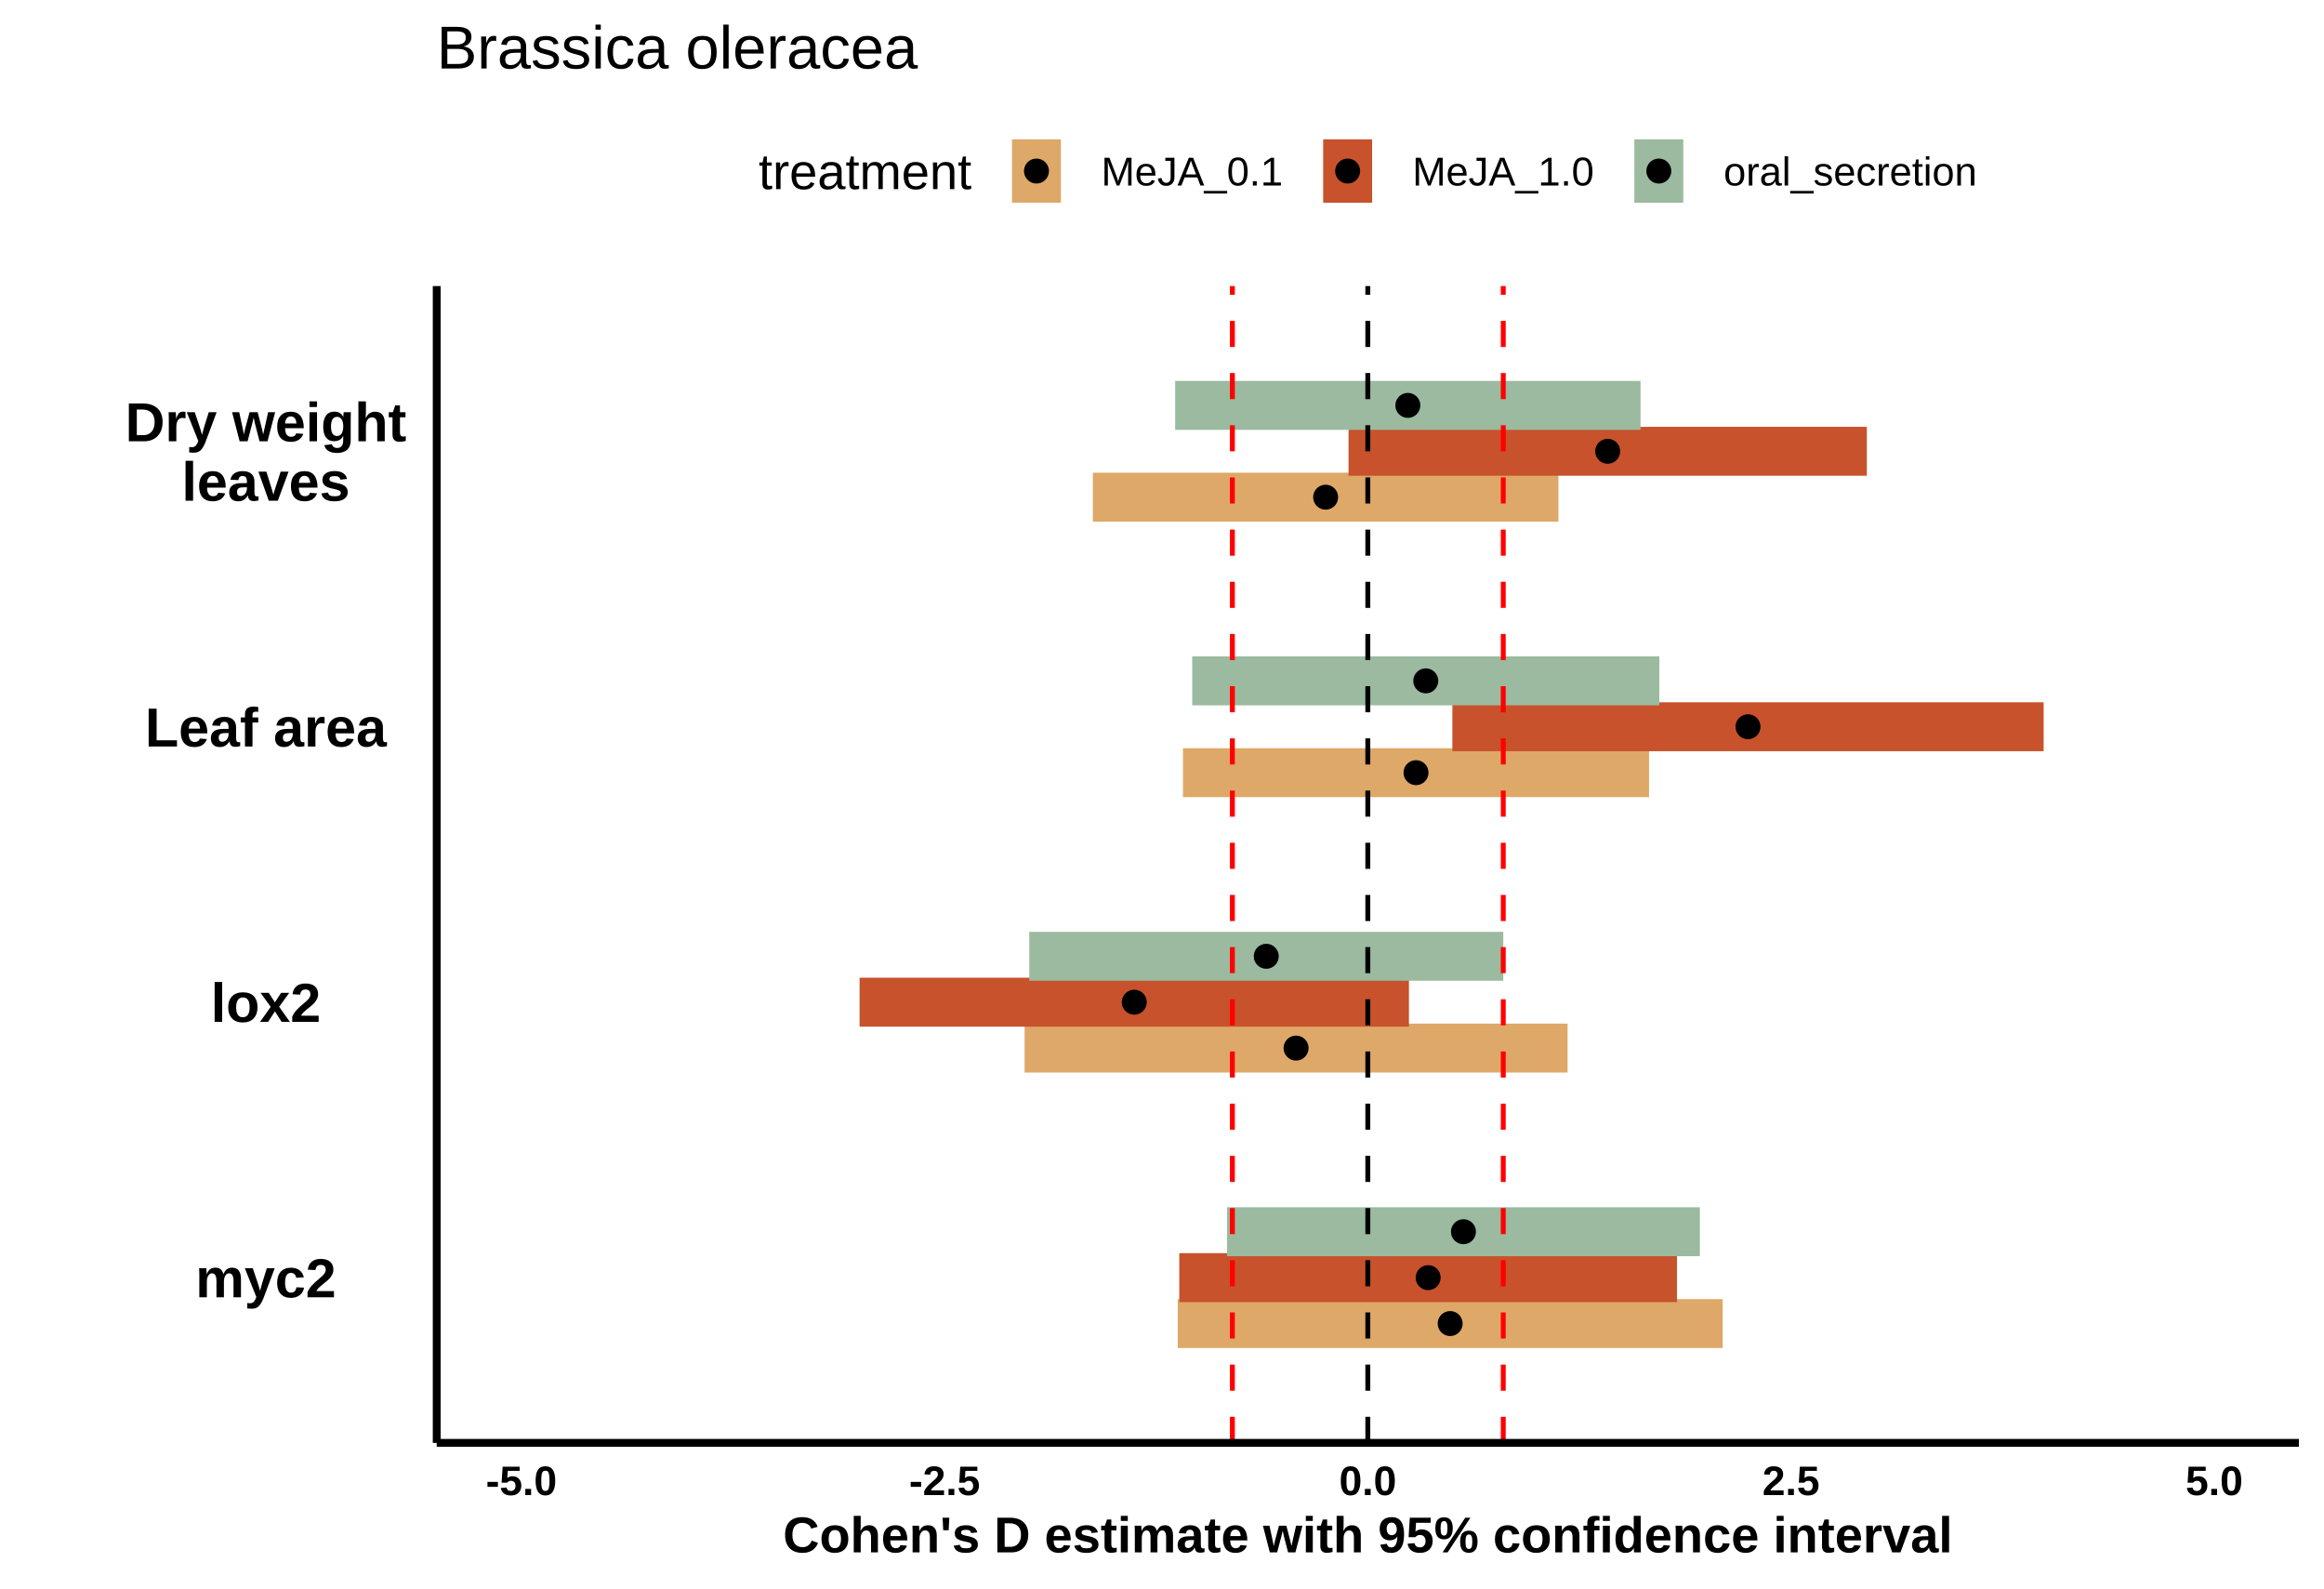
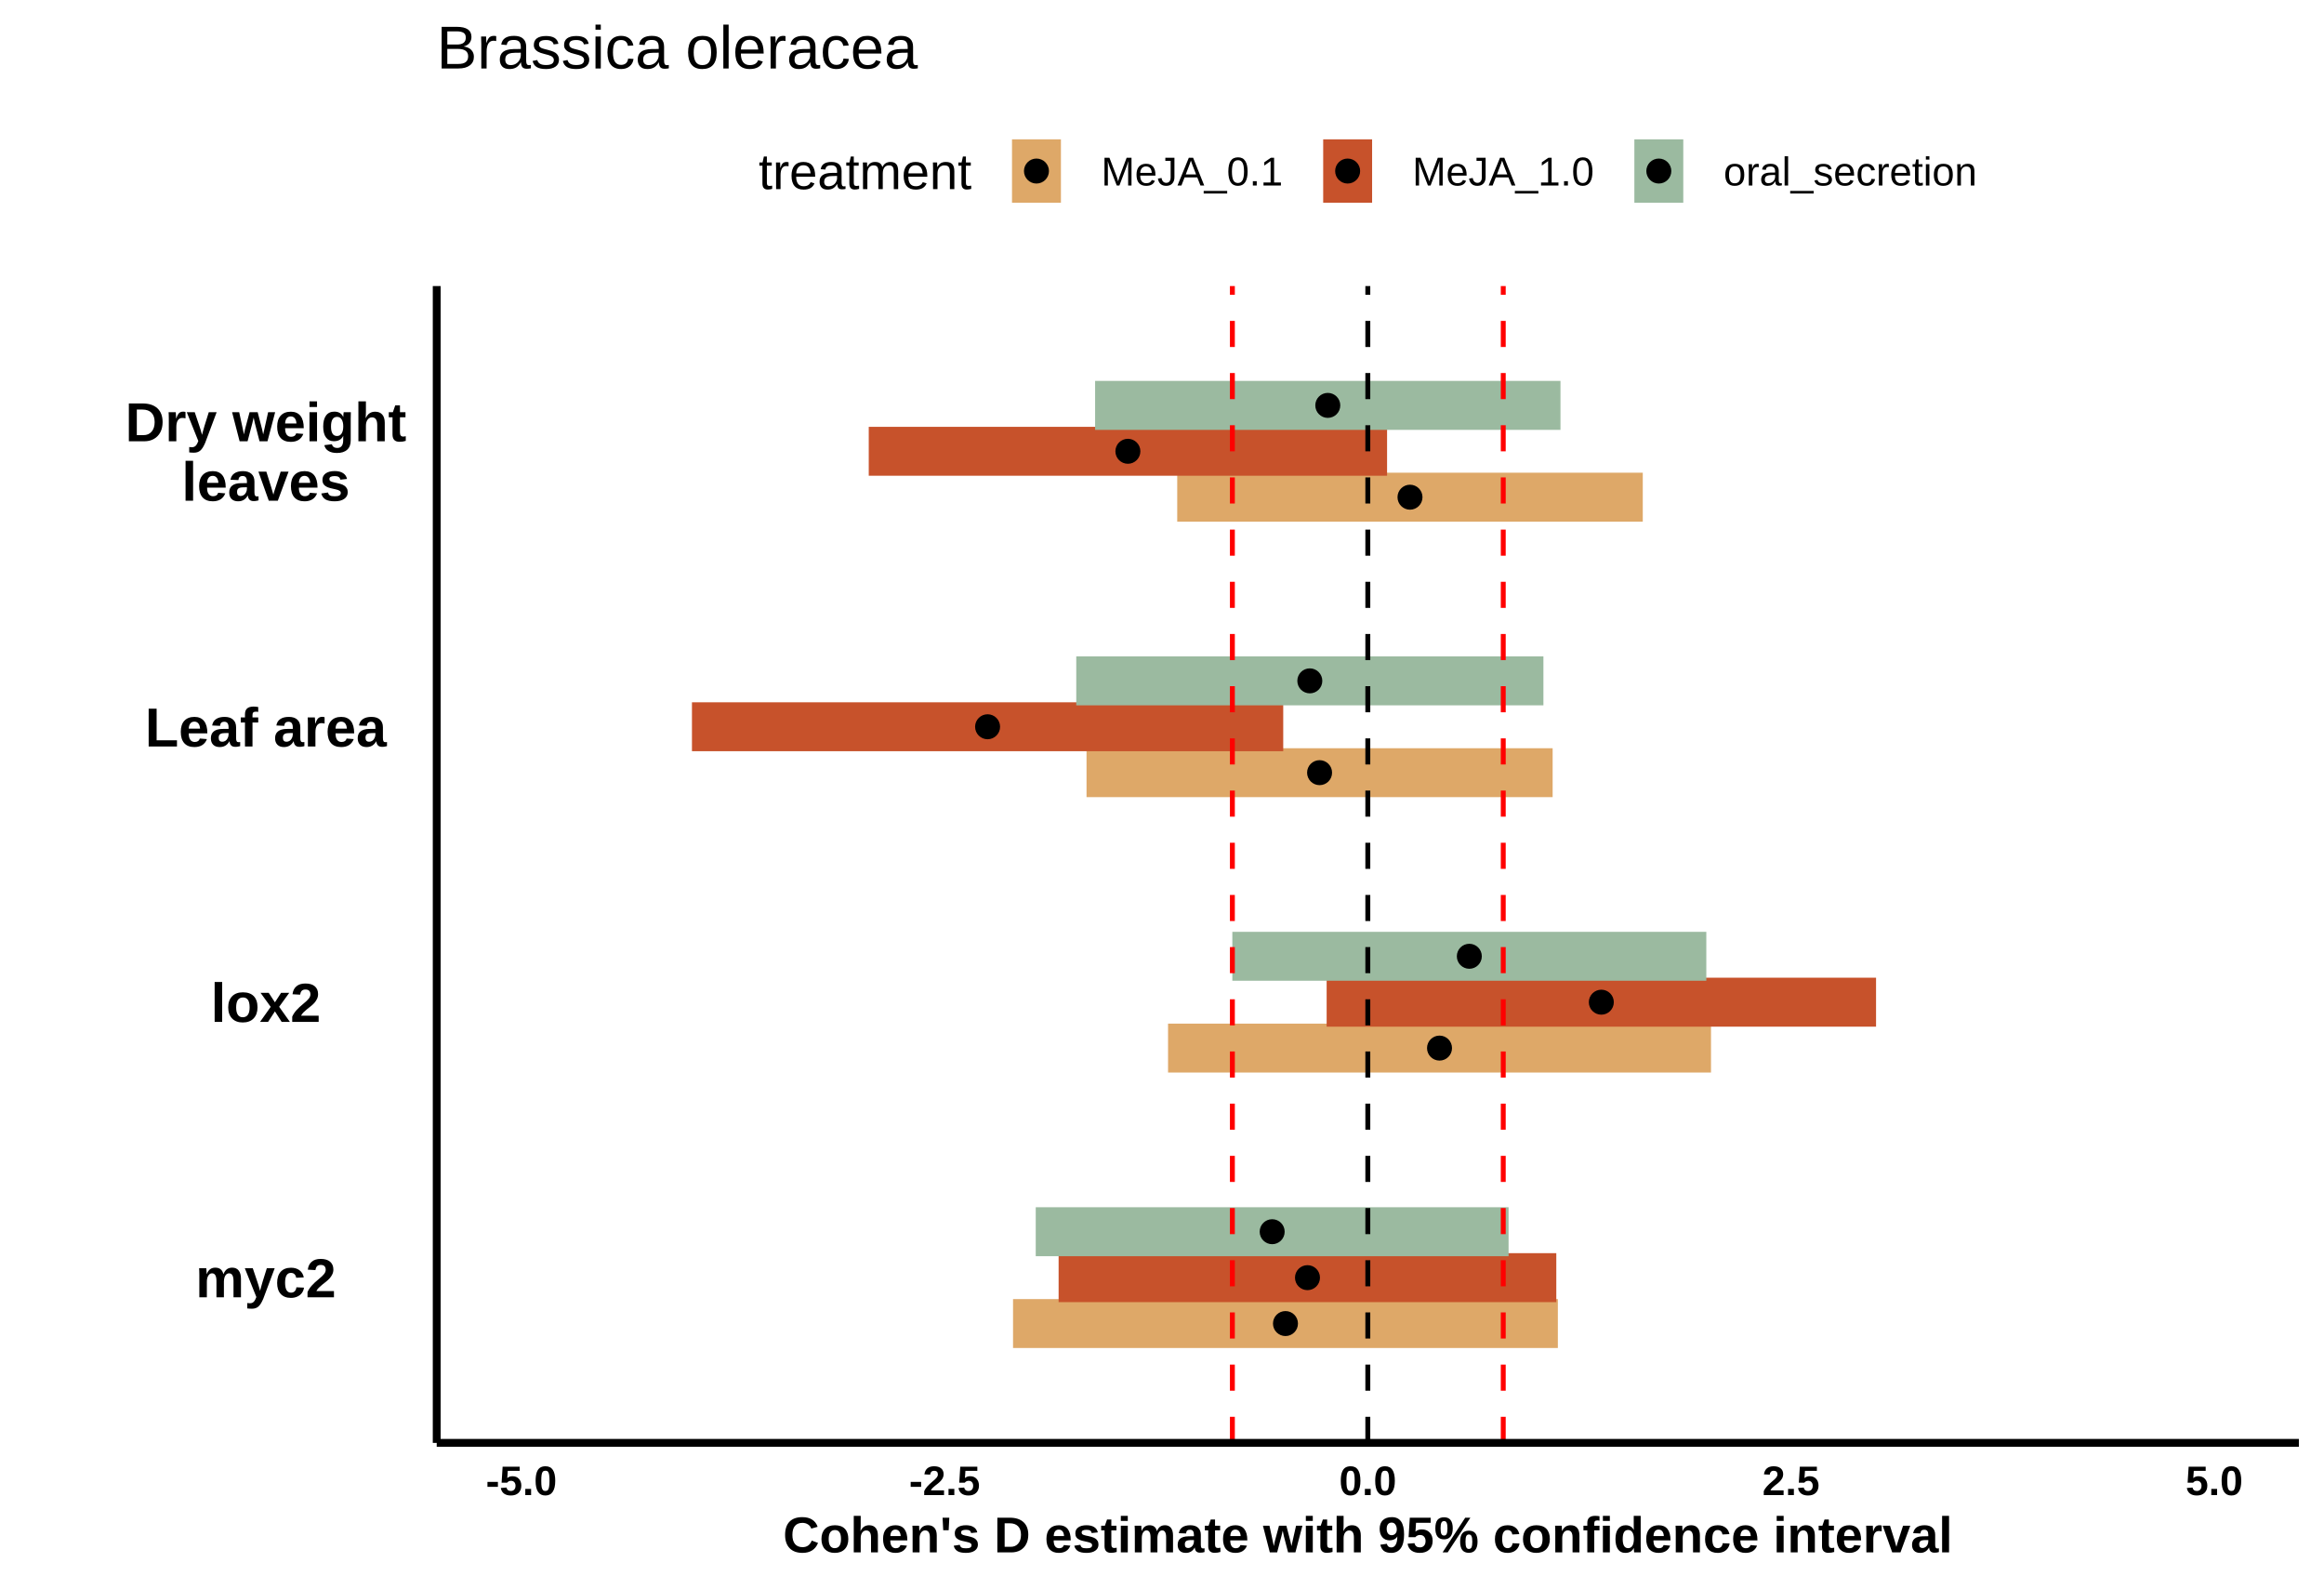
<svg xmlns="http://www.w3.org/2000/svg" class="svglite" width="506.88pt" height="346.32pt" viewBox="0 0 506.88 346.32">
  <defs>
    <style type="text/css">
    .svglite line, .svglite polyline, .svglite polygon, .svglite path, .svglite rect, .svglite circle {
      fill: none;
      stroke: #000000;
      stroke-linecap: round;
      stroke-linejoin: round;
      stroke-miterlimit: 10.00;
    }
    .svglite text {
      white-space: pre;
    }
  </style>
  </defs>
  <rect width="100%" height="100%" style="stroke: none; fill: none;" />
  <defs>
    <clipPath id="cpMC4wMHw1MDYuODh8MC4wMHwzNDYuMzI=">
      <rect x="0.00" y="0.00" width="506.88" height="346.32" />
    </clipPath>
  </defs>
  <g clip-path="url(#cpMC4wMHw1MDYuODh8MC4wMHwzNDYuMzI=)">
</g>
  <defs>
    <clipPath id="cpOTUuMjV8NTAxLjQwfDYyLjM4fDMxNC42NA==">
      <rect x="95.25" y="62.38" width="406.15" height="252.27" />
    </clipPath>
  </defs>
  <g clip-path="url(#cpOTUuMjV8NTAxLjQwfDYyLjM4fDMxNC42NA==)">
-     <line x1="238.36" y1="108.42" x2="339.90" y2="108.42" style="stroke-width: 10.67; stroke: #DEA868; stroke-linecap: butt;" />
-     <line x1="294.13" y1="98.41" x2="407.17" y2="98.41" style="stroke-width: 10.67; stroke: #C7522B; stroke-linecap: butt;" />
-     <line x1="256.31" y1="88.40" x2="357.81" y2="88.40" style="stroke-width: 10.67; stroke: #9BBAA0; stroke-linecap: butt;" />
-     <line x1="258.01" y1="168.49" x2="359.67" y2="168.49" style="stroke-width: 10.67; stroke: #DEA868; stroke-linecap: butt;" />
-     <line x1="316.77" y1="158.48" x2="445.73" y2="158.48" style="stroke-width: 10.67; stroke: #C7522B; stroke-linecap: butt;" />
-     <line x1="260.03" y1="148.47" x2="361.91" y2="148.47" style="stroke-width: 10.67; stroke: #9BBAA0; stroke-linecap: butt;" />
-     <line x1="223.47" y1="228.55" x2="341.90" y2="228.55" style="stroke-width: 10.67; stroke: #DEA868; stroke-linecap: butt;" />
-     <line x1="187.48" y1="218.54" x2="307.30" y2="218.54" style="stroke-width: 10.67; stroke: #C7522B; stroke-linecap: butt;" />
-     <line x1="224.49" y1="208.53" x2="327.87" y2="208.53" style="stroke-width: 10.67; stroke: #9BBAA0; stroke-linecap: butt;" />
-     <line x1="256.87" y1="288.62" x2="375.71" y2="288.62" style="stroke-width: 10.67; stroke: #DEA868; stroke-linecap: butt;" />
-     <line x1="257.21" y1="278.61" x2="365.76" y2="278.61" style="stroke-width: 10.67; stroke: #C7522B; stroke-linecap: butt;" />
-     <line x1="267.62" y1="268.59" x2="370.75" y2="268.59" style="stroke-width: 10.67; stroke: #9BBAA0; stroke-linecap: butt;" />
+     <line x1="256.76" y1="108.42" x2="358.30" y2="108.42" style="stroke-width: 10.67; stroke: #DEA868; stroke-linecap: butt;" />
+     <line x1="189.48" y1="98.41" x2="302.53" y2="98.41" style="stroke-width: 10.67; stroke: #C7522B; stroke-linecap: butt;" />
+     <line x1="238.85" y1="88.40" x2="340.35" y2="88.40" style="stroke-width: 10.67; stroke: #9BBAA0; stroke-linecap: butt;" />
+     <line x1="236.98" y1="168.49" x2="338.64" y2="168.49" style="stroke-width: 10.67; stroke: #DEA868; stroke-linecap: butt;" />
+     <line x1="150.92" y1="158.48" x2="279.88" y2="158.48" style="stroke-width: 10.67; stroke: #C7522B; stroke-linecap: butt;" />
+     <line x1="234.74" y1="148.47" x2="336.63" y2="148.47" style="stroke-width: 10.67; stroke: #9BBAA0; stroke-linecap: butt;" />
+     <line x1="254.76" y1="228.55" x2="373.18" y2="228.55" style="stroke-width: 10.67; stroke: #DEA868; stroke-linecap: butt;" />
+     <line x1="289.35" y1="218.54" x2="409.18" y2="218.54" style="stroke-width: 10.67; stroke: #C7522B; stroke-linecap: butt;" />
+     <line x1="268.78" y1="208.53" x2="372.16" y2="208.53" style="stroke-width: 10.67; stroke: #9BBAA0; stroke-linecap: butt;" />
+     <line x1="220.95" y1="288.62" x2="339.78" y2="288.62" style="stroke-width: 10.67; stroke: #DEA868; stroke-linecap: butt;" />
+     <line x1="230.89" y1="278.61" x2="339.44" y2="278.61" style="stroke-width: 10.67; stroke: #C7522B; stroke-linecap: butt;" />
+     <line x1="225.90" y1="268.59" x2="329.03" y2="268.59" style="stroke-width: 10.67; stroke: #9BBAA0; stroke-linecap: butt;" />
    <line x1="298.33" y1="314.64" x2="298.33" y2="62.38" style="stroke-width: 1.07; stroke-dasharray: 5.69,5.69; stroke-linecap: butt;" />
    <line x1="327.87" y1="314.64" x2="327.87" y2="62.38" style="stroke-width: 1.07; stroke: #FF0000; stroke-dasharray: 5.69,5.69; stroke-linecap: butt;" />
    <line x1="268.79" y1="314.64" x2="268.79" y2="62.38" style="stroke-width: 1.07; stroke: #FF0000; stroke-dasharray: 5.69,5.69; stroke-linecap: butt;" />
-     <circle cx="289.13" cy="108.42" r="2.37" style="stroke-width: 0.71; fill: #000000;" />
-     <circle cx="350.65" cy="98.41" r="2.37" style="stroke-width: 0.71; fill: #000000;" />
-     <circle cx="307.06" cy="88.40" r="2.37" style="stroke-width: 0.71; fill: #000000;" />
-     <circle cx="308.84" cy="168.49" r="2.37" style="stroke-width: 0.71; fill: #000000;" />
-     <circle cx="381.25" cy="158.48" r="2.37" style="stroke-width: 0.71; fill: #000000;" />
-     <circle cx="310.97" cy="148.47" r="2.37" style="stroke-width: 0.71; fill: #000000;" />
-     <circle cx="282.68" cy="228.55" r="2.37" style="stroke-width: 0.71; fill: #000000;" />
-     <circle cx="247.39" cy="218.54" r="2.37" style="stroke-width: 0.71; fill: #000000;" />
-     <circle cx="276.18" cy="208.53" r="2.37" style="stroke-width: 0.71; fill: #000000;" />
-     <circle cx="316.29" cy="288.62" r="2.37" style="stroke-width: 0.71; fill: #000000;" />
-     <circle cx="311.49" cy="278.61" r="2.37" style="stroke-width: 0.71; fill: #000000;" />
-     <circle cx="319.19" cy="268.59" r="2.37" style="stroke-width: 0.71; fill: #000000;" />
+     <circle cx="307.53" cy="108.42" r="2.37" style="stroke-width: 0.71; fill: #000000;" />
+     <circle cx="246.00" cy="98.41" r="2.37" style="stroke-width: 0.71; fill: #000000;" />
+     <circle cx="289.60" cy="88.40" r="2.37" style="stroke-width: 0.71; fill: #000000;" />
+     <circle cx="287.81" cy="168.49" r="2.37" style="stroke-width: 0.71; fill: #000000;" />
+     <circle cx="215.40" cy="158.48" r="2.37" style="stroke-width: 0.71; fill: #000000;" />
+     <circle cx="285.68" cy="148.47" r="2.37" style="stroke-width: 0.71; fill: #000000;" />
+     <circle cx="313.97" cy="228.55" r="2.37" style="stroke-width: 0.71; fill: #000000;" />
+     <circle cx="349.26" cy="218.54" r="2.37" style="stroke-width: 0.71; fill: #000000;" />
+     <circle cx="320.47" cy="208.53" r="2.37" style="stroke-width: 0.71; fill: #000000;" />
+     <circle cx="280.37" cy="288.62" r="2.37" style="stroke-width: 0.71; fill: #000000;" />
+     <circle cx="285.17" cy="278.61" r="2.37" style="stroke-width: 0.71; fill: #000000;" />
+     <circle cx="277.47" cy="268.59" r="2.37" style="stroke-width: 0.71; fill: #000000;" />
  </g>
  <g clip-path="url(#cpMC4wMHw1MDYuODh8MC4wMHwzNDYuMzI=)">
    <polyline points="95.25,314.64 95.25,62.38 " style="stroke-width: 1.71; stroke-linecap: butt;" />
    <text x="57.98" y="282.90" text-anchor="middle" style="font-size: 12.00px; font-weight: bold; font-family: &quot;Arial&quot;;" textLength="30.69px" lengthAdjust="spacingAndGlyphs">myc2</text>
    <text x="57.98" y="222.84" text-anchor="middle" style="font-size: 12.00px; font-weight: bold; font-family: &quot;Arial&quot;;" textLength="24.01px" lengthAdjust="spacingAndGlyphs">lox2</text>
    <text x="57.98" y="162.78" text-anchor="middle" style="font-size: 12.00px; font-weight: bold; font-family: &quot;Arial&quot;;" textLength="52.70px" lengthAdjust="spacingAndGlyphs">Leaf area</text>
    <text x="57.98" y="96.23" text-anchor="middle" style="font-size: 12.00px; font-weight: bold; font-family: &quot;Arial&quot;;" textLength="64.68px" lengthAdjust="spacingAndGlyphs">Dry weight </text>
    <text x="57.98" y="109.19" text-anchor="middle" style="font-size: 12.00px; font-weight: bold; font-family: &quot;Arial&quot;;" textLength="40.04px" lengthAdjust="spacingAndGlyphs"> leaves</text>
    <polyline points="95.25,314.64 501.40,314.64 " style="stroke-width: 1.71; stroke-linecap: butt;" />
    <text x="113.71" y="326.02" text-anchor="middle" style="font-size: 9.00px; font-weight: bold; font-family: &quot;Arial&quot;;" textLength="15.50px" lengthAdjust="spacingAndGlyphs">-5.0</text>
    <text x="206.02" y="326.02" text-anchor="middle" style="font-size: 9.00px; font-weight: bold; font-family: &quot;Arial&quot;;" textLength="15.50px" lengthAdjust="spacingAndGlyphs">-2.5</text>
    <text x="298.33" y="326.02" text-anchor="middle" style="font-size: 9.00px; font-weight: bold; font-family: &quot;Arial&quot;;" textLength="12.51px" lengthAdjust="spacingAndGlyphs">0.0</text>
    <text x="390.63" y="326.02" text-anchor="middle" style="font-size: 9.00px; font-weight: bold; font-family: &quot;Arial&quot;;" textLength="12.51px" lengthAdjust="spacingAndGlyphs">2.5</text>
    <text x="482.94" y="326.02" text-anchor="middle" style="font-size: 9.00px; font-weight: bold; font-family: &quot;Arial&quot;;" textLength="12.51px" lengthAdjust="spacingAndGlyphs">5.0</text>
    <text x="298.33" y="338.52" text-anchor="middle" style="font-size: 11.00px; font-weight: bold; font-family: &quot;Arial&quot;;" textLength="255.15px" lengthAdjust="spacingAndGlyphs">Cohen's D estimate with 95% confidence interval</text>
    <text x="165.45" y="41.24" style="font-size: 11.00px; font-family: &quot;Arial&quot;;" textLength="46.49px" lengthAdjust="spacingAndGlyphs">treatment</text>
    <line x1="226.06" y1="44.21" x2="226.06" y2="30.38" style="stroke-width: 10.67; stroke: #DEA868; stroke-linecap: butt;" />
    <circle cx="226.06" cy="37.30" r="2.37" style="stroke-width: 0.71; fill: #000000;" />
    <line x1="293.93" y1="44.21" x2="293.93" y2="30.38" style="stroke-width: 10.67; stroke: #C7522B; stroke-linecap: butt;" />
    <circle cx="293.93" cy="37.30" r="2.37" style="stroke-width: 0.71; fill: #000000;" />
    <line x1="361.80" y1="44.21" x2="361.80" y2="30.38" style="stroke-width: 10.67; stroke: #9BBAA0; stroke-linecap: butt;" />
    <circle cx="361.80" cy="37.30" r="2.37" style="stroke-width: 0.71; fill: #000000;" />
    <text x="240.18" y="40.45" style="font-size: 8.80px; font-family: &quot;Arial&quot;;" textLength="39.63px" lengthAdjust="spacingAndGlyphs">MeJA_0.1</text>
    <text x="308.05" y="40.45" style="font-size: 8.80px; font-family: &quot;Arial&quot;;" textLength="39.63px" lengthAdjust="spacingAndGlyphs">MeJA_1.0</text>
    <text x="375.92" y="40.45" style="font-size: 8.80px; font-family: &quot;Arial&quot;;" textLength="55.28px" lengthAdjust="spacingAndGlyphs">oral_secretion</text>
    <text x="95.25" y="14.93" style="font-size: 13.20px; font-family: &quot;Arial&quot;;" textLength="104.85px" lengthAdjust="spacingAndGlyphs">Brassica oleracea</text>
  </g>
</svg>
